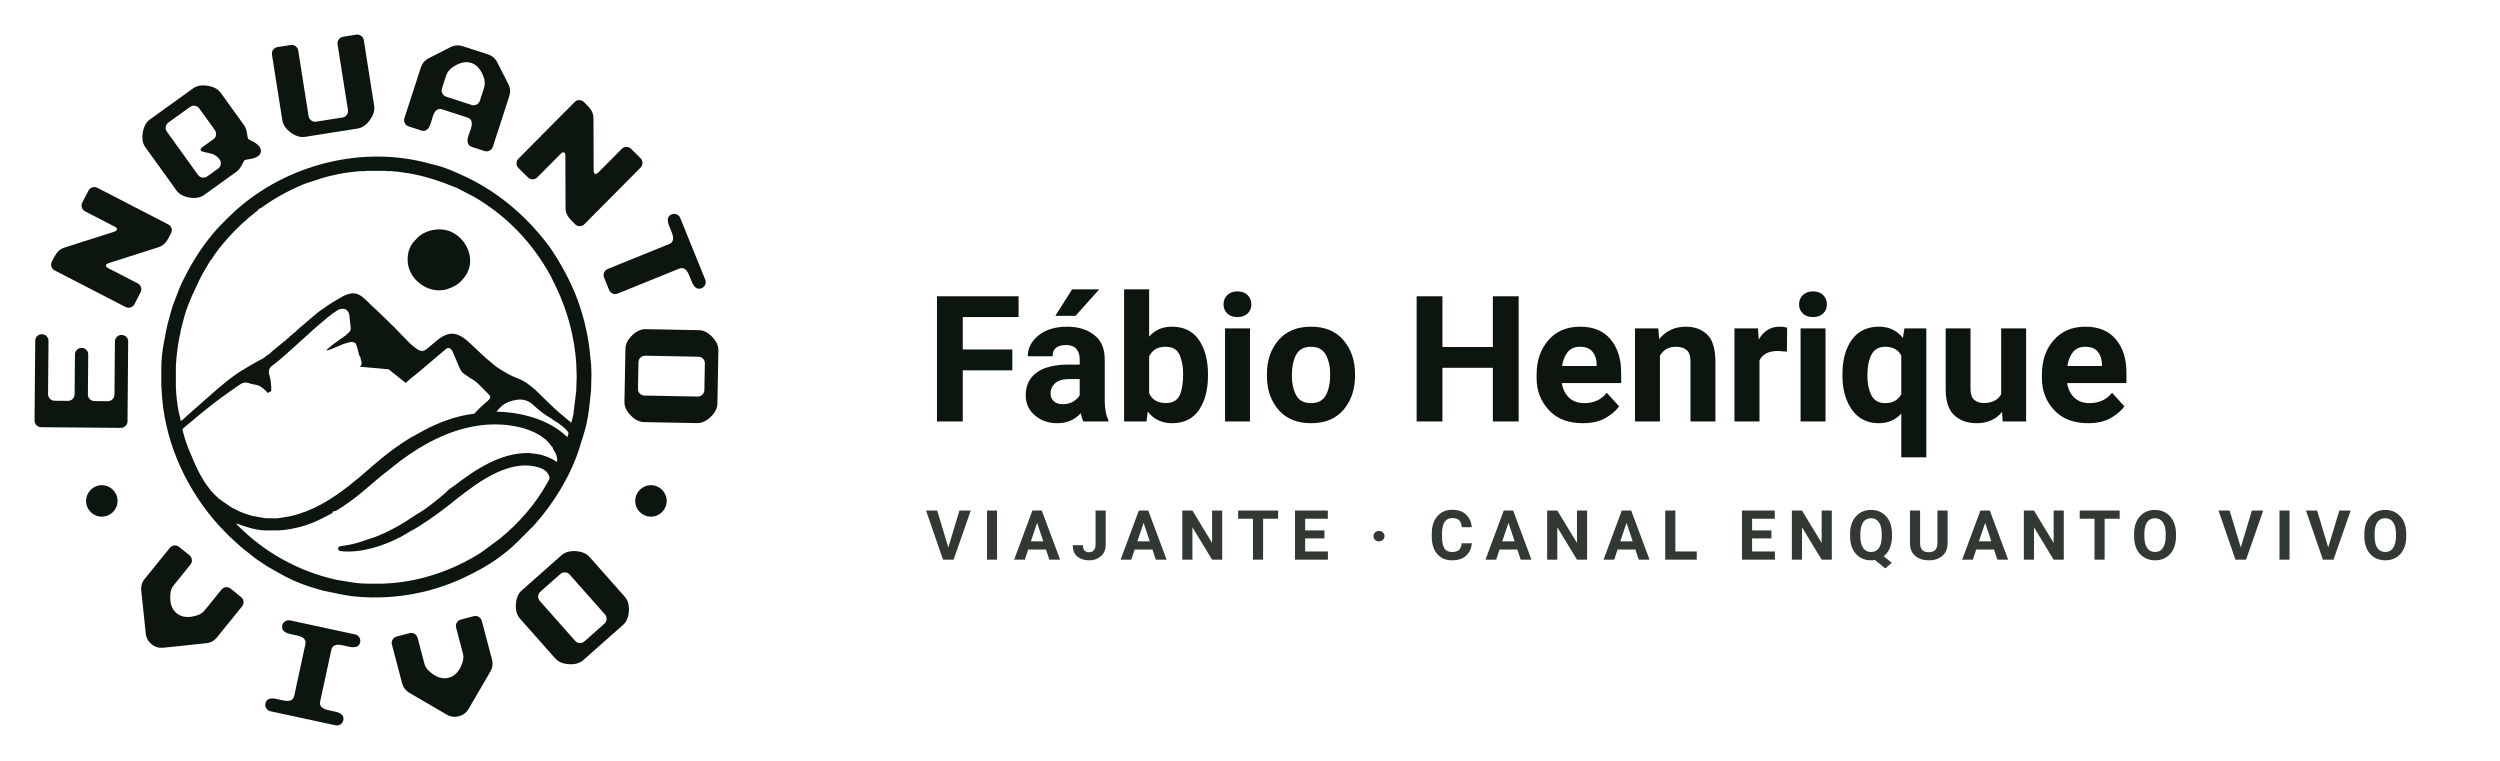
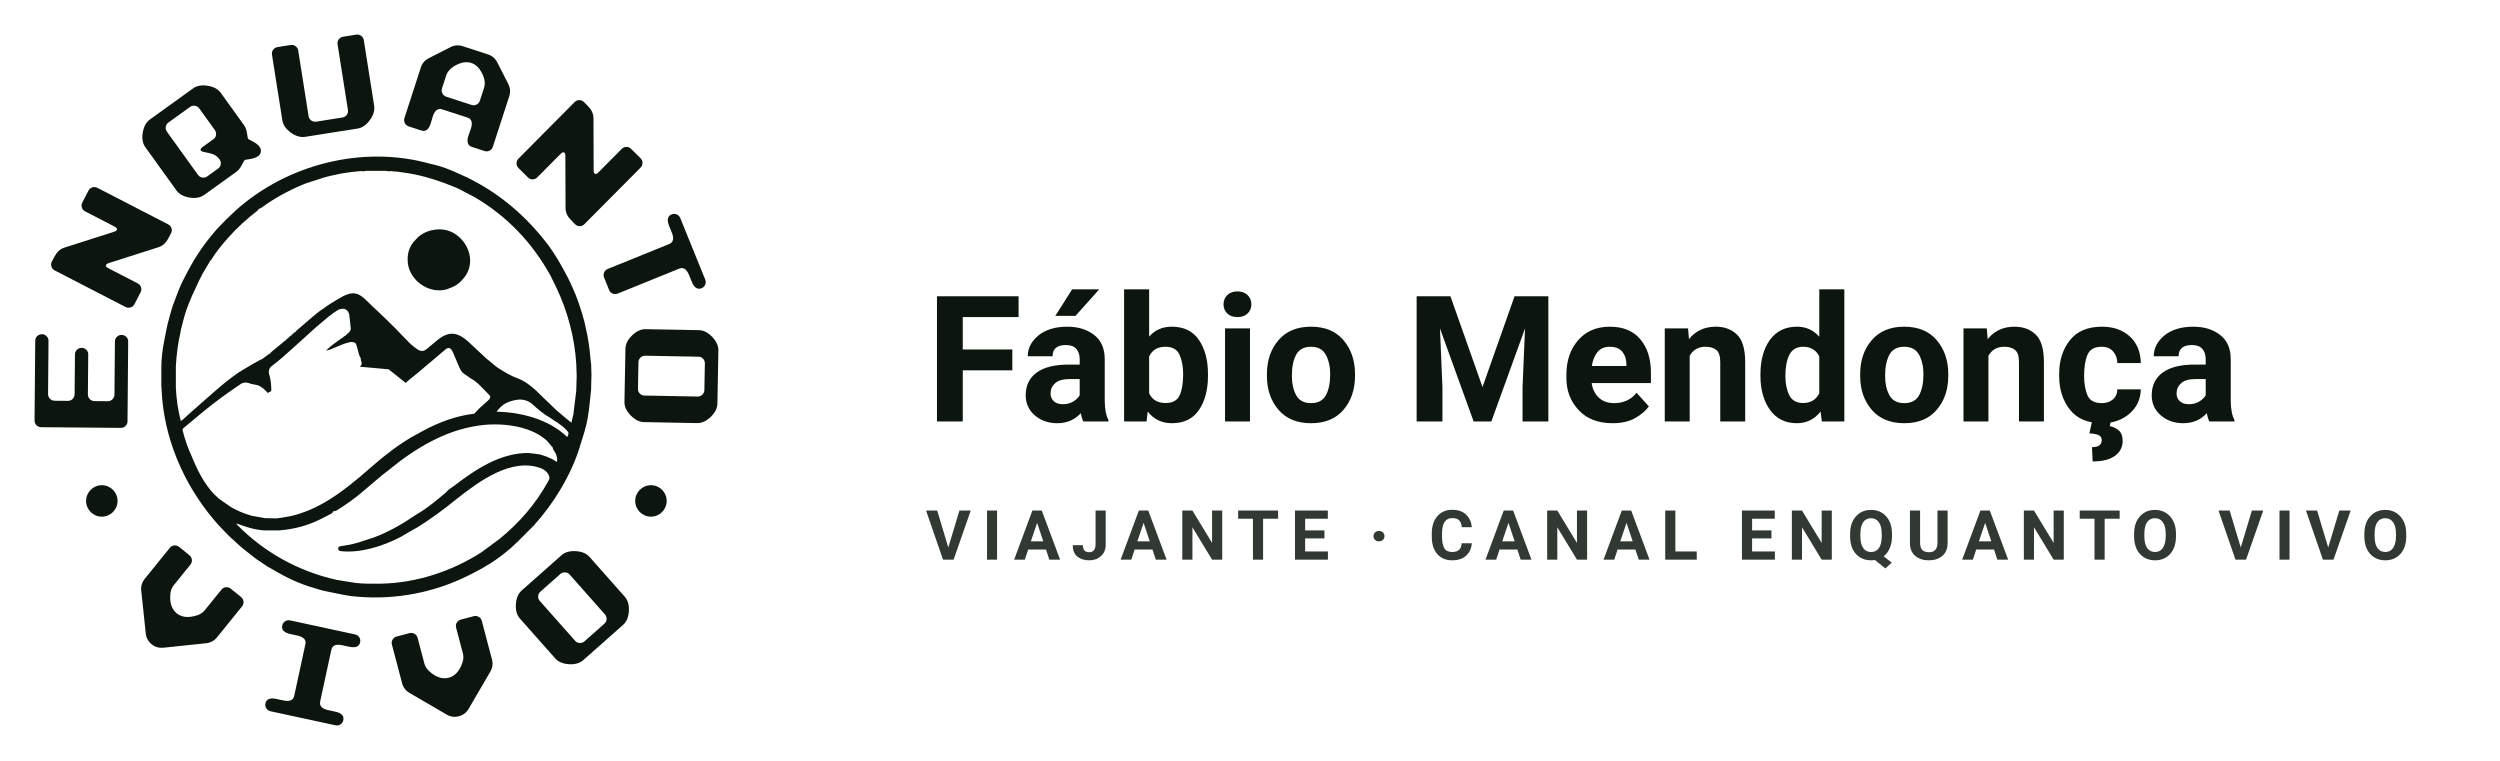
- <svg xmlns="http://www.w3.org/2000/svg" viewBox="0 0 361.82 110.00" role="img" aria-label="Fábio Henrique — Viajante · Canal Enquanto Vivo">
+ <svg xmlns="http://www.w3.org/2000/svg" viewBox="0 0 361.82 110.00" role="img" aria-label="Fábio Mendonça — Viajante · Canal Enquanto Vivo">
  <g transform="translate(5 5)">
    <g transform="scale(0.07481)">
      <g fill="#0D160E">
        <g>
          <g>
            <path d="M1076.4,635.72l-2.49-24.81-2.05-15.12-2.22-13.25-3.74-17.34-2.22-9.96c-6.4-23.48-13.7-46.34-24.01-68.22l-2.94-6.23-3.29-7.2-4.45-8.54c-10.41-19.92-21.52-38.87-34.6-57.01l-5.07-6.49c-38.42-49.36-85.83-90.54-141.59-119.53l-10.67-5.51-20.72-9.34c-13.07-5.87-26.06-11.03-39.93-14.5l-11.83-2.93c-130.03-36.2-276.42,1.33-376.12,91.16l-17.08,16.28-11.56,11.83-7.92,8.27-8.18,9.78c-20.1,24.01-36.73,49.98-50.96,77.91l-6.67,12.99c-1.16,2.22-2.13,4.27-3.11,6.67l-4.54,10.85-11.12,29.26-3.74,12.45-6.23,23.04-2.31,10.67-4.36,22.5c-3.38,17.17-5.43,33.97-5.43,51.5v34.33l1.78,26.59c8.36,90.36,48.83,176.46,109.31,243.69l11.12,11.65c3.82,4,7.38,7.74,11.38,11.38l21.26,19.39,28.02,22.15,21.97,14.76,25.88,14.67c23.57,13.34,48.74,23.12,74.98,30.33l9.61,2.58,38.42,7.74,14.76,2.4,12.01,1.07c73.29,6.14,148.35-8.27,214.08-41.36l7.83-3.91c23.57-11.74,45.71-25.61,65.99-42.42l8.09-6.76,14.23-13.43,29.62-29.62c38.51-42.34,71.86-97.12,88.94-151.29l.27-1.51,5.87-18.41,3.38-11.21c5.25-17.7,8-35.49,9.87-53.99l2.76-26.15.71-30.15-.71-21.79-.27.09ZM375.47,910.89l-11.21-7.47-8.09-5.96c-22.95-19.66-37.44-46.96-49.18-74.35l-2.85-6.94c-7.29-15.92-12.99-31.93-17.34-49.01-.53-2.13-.89-3.91.98-5.51l29.26-24.37c19.57-16.28,39.13-31.66,60.03-46.16l21.08-14.59c6.31-4.36,13.25-4,19.92-.98l13.52,2.85c8.36,3.02,14.32,9.07,20.01,15.48,1.51-3.91,6.4-1.78,6.4-5.43,0-10.49-.8-20.37-3.91-30.42-1.87-6.05-.62-12.72,4.89-16.81,15.21-11.21,28.73-23.75,42.87-36.47l16.72-15.03,18.23-16.54c2.31-2.13,4.09-3.82,6.58-5.96l6.49-5.51c11.12-9.43,24.1-20.99,36.55-28.55,4.18-2.49,10.76-3.74,15.39-1.42,4.27,2.13,6.76,7.38,7.2,11.21l.18,1.78,2.13,19.57.36,3.2v2.49l-.98,3.02c-2.13,3.38-4.98,5.87-8.18,8.27.18.27.18.44.18.53-2.58,1.07-5.34,2.76-6.76,5.25-.09,0-.44,0-.62-.44-10.49,7.74-21.61,14.76-31.4,24.64,7.2-.71,12.63-3.91,18.59-6.31,8-3.29,15.48-6.76,23.48-8.81l3.29-.8c3.38-.8,6.58-.8,9.69.89h1.42c5.87,9.34,4.71,20.72,10.67,29.88v.89c-.27,4.89,5.43,10.67-2.05,15.56l56.03,5.07,33,26.33,8.63-7.65,12.27-9.78,33.44-28.19,23.75-20.1c1.6-1.33,4-1.96,5.87-1.6,5.16.8,7.83,9.16,10.05,14.32l8.45,19.83c2.49,5.87,4.8,11.65,9.96,15.21l13.43,9.25c7.12,3.91,13.07,8.72,18.77,14.59l14.41,14.76,4.71,5.25c-.53.36-.44,1.33-.44,1.69,0,3.02-1.96,4.62-4.09,6.58l-15.92,14.23-10.76,11.21c-33.17,3.56-69.11,16.72-98.28,32.73l-21.97,12.01c-27.39,16.01-52.12,35.22-76.04,55.94l-25.35,21.88-13.52,10.94-7.65,6.23c-34.06,26.41-69.02,48.29-111.53,58.17l-17.34,3.11-10.05,1.42-22.77-.36-24.81-4.36c-16.36-4.54-31.66-10.67-45.71-20.01l-.09-.36ZM1009.16,826.05c-8.45-6.14-25.79-13.16-35.93-14.41l-17.25-2.13c-54.61-.53-102.9,31.75-144.62,63.77-3.47,2.76-7.65,4.71-10.85,7.83l-5.78,5.78c-16.28,13.52-32.11,27.13-50.25,38.15l-6.76,4.09c-25.26,17.34-51.67,32.64-80.4,43.49l-30.86,10.05c-11.3,3.65-22.68,5.43-34.24,7.12-6.58.53-6.58,8.81,0,9.61,38.96,4.27,82.27-9.78,116.6-27.75l17.88-10.49,15.65-8.81c25.88-16.36,50.07-34.24,73.82-53.54,44.02-34.69,107.26-81.74,164.8-59.32,7.38,3.47,13.52,9.16,15.21,17.17.62,3.11-1.96,6.4-3.38,9.16-23.3,42.34-55.68,79.42-93.12,109.84l-35.58,26.24c-57.81,37-125.76,59.14-194.51,60.48h-20.72c-11.83-.09-23.21-.62-34.86-2.58l-28.82-4.71c-73.2-15.83-141.24-53.36-193.53-106.99-.8-.8-.98-1.42-.89-2.22,17.34,6.49,35.22,12.45,54.25,13.43h27.66c28.82-2.05,56.92-9.52,82.45-22.68l18.86-9.69c1.78-.89,3.11-1.78,2.85-3.91l4-1.33c.71-.18,1.78,0,2.85-.53,18.05-11.12,34.86-23.04,50.96-36.73l37.35-31.66,12.36-9.61c50.25-41.36,108.51-77.2,174.05-86.54,41.27-6.4,98.19-.89,130.47,27.13.53-.36.8.27.89.53l6.58,7.38c.36.44,1.16,1.16,1.42,1.6.89,1.96,2.49,3.74,4.36,4.89v.27c.62,3.2,2.13,5.87,4.09,8.63,5.43,7.56,6.31,21.52,2.85,19.03h.09ZM1030.42,778.64c-34.42-33.8-88.41-48.12-136.61-49.01,11.47-15.03,20.9-19.74,39.04-22.95,10.58-1.87,22.23,1.07,30.51,8.63,11.12,10.23,22.15,19.66,35.49,26.95l5.69,4.09c7.83,4,24.99,17.08,28.1,23.48,1.16,2.49-.98,6.31-2.05,8.81h-.18ZM1048.12,688.19l-5.25,42.51v2.4l-4.36,17.88-11.83-9.78-17.61-14.94-18.68-17.88-20.99-20.46-10.23-8.45c-7.83-6.4-16.19-11.38-25.7-14.85-13.07-4.71-24.28-11.83-35.84-19.12-6.31-3.91-11.3-8.72-16.9-13.34l-6.76-5.51-12.18-11.3-13.52-12.63c-25.79-25.53-43.4-34.15-72.57-8.54l-16.36,13.61-1.69,1.33c-3.65,3.02-8.27,4.09-12.72,1.96-.44-.18-.98-.44-1.51-.44-7.29-4.54-13.87-9.69-20.19-16.19l-25.88-26.77-18.5-18.14-16.54-15.83-9.34-8.63c-14.59-13.34-24.55-28.82-45-23.3-8.36,2.31-15.39,6.85-22.86,11.21-9.07,5.25-17.7,10.58-25.7,16.72l-1.42.89c-7.12,4.45-13.52,9.87-20.19,15.56l-31.93,27.39c.27.36.36.71.27.89-3.74,1.51-6.4,4.71-9.61,7.65-2.05,1.87-4.8,3.02-5.87,5.51h-.62c-1.69,1.07-3.38,2.4-4.36,4.18v.36c-1.87.09-3.02,1.69-4.62,3.02l-21.79,17.97c-1.51,1.25-2.93,2.13-2.76,4.18l-.98-.71-16.1,11.83c-.18,0-.62-.27-.98-.09l-18.14,10.05-25.88,15.56c-18.41,12.72-35.04,26.68-51.85,41.53l-45.71,40.29c-4.71,4.18-8.54,8.63-13.87,11.83-5.78-21.35-8.54-42.42-9.61-64.39v-42.42c1.33-22.59,4.18-44.56,9.25-66.26.09-.44.27-1.07,0-1.51,4.45-17.43,8.45-35.04,15.48-51.94l6.49-15.56,14.14-30.51,6.67-12.9,13.7-23.12c.18-.36.36-1.16.71-1.42.36-.36,1.33-.62,1.78-1.42,9.34-15.48,20.46-28.73,32.37-42.34,17.52-20.01,37.09-37.53,58.08-53.81.98-.71,1.16-1.42,1.07-2.22.53-.09,1.07-.62,1.42-.8,1.42-.18,2.67-.8,4.18-1.87,24.46-17.79,50.61-32.28,78.44-44.11,7.92-3.38,15.21-5.34,23.04-8,11.12-3.65,21.79-7.38,33.26-9.87l16.81-3.65c9.43-2.05,41.45-6.05,44.02-5.16,2.67.89,4.98-.62,7.38-.62h37.27c2.76-.09,5.16,1.33,8.18.62,2.76-.62,5.78.44,8.45.53,6.94,0,13.25,1.69,20.1,2.4,26.33,3.47,52.03,10.85,76.93,19.92l16.19,6.4,8.89,3.47,33.71,17.52c63.15,37.27,111.26,87.87,146.75,151.82l12.1,24.81c21.17,44.74,34.42,94.99,37.71,144.62l.89,24.99-.89,27.3.18.09Z" />
            <path d="M778.81,377.08c-13.52.89-26.41,5.69-36.73,14.67l-8.98,9.61c-8.09,10.23-11.56,21.52-11.3,34.51-.18,37.44,39.84,67.24,75.69,57.01l9.78-3.82c9.52-3.74,16.54-9.78,22.77-17.52,32.55-38.07-2.4-98.63-51.23-94.45h0Z" />
          </g>
          <g>
            <g>
              <path d="M12.83,759.62c-3.6-.03-6.65-1.31-9.14-3.85-2.49-2.53-3.72-5.6-3.69-9.21l1.32-154.16c.03-3.6,1.31-6.62,3.84-9.05,2.53-2.42,5.6-3.62,9.21-3.59,3.48.03,6.46,1.31,8.95,3.84,2.49,2.53,3.72,5.54,3.69,9.02l-.88,102.77c-.03,3.61,1.2,6.68,3.69,9.21s5.54,3.81,9.14,3.85l25.5.22c3.61.03,6.67-1.2,9.21-3.69,2.53-2.49,3.81-5.54,3.84-9.14l.66-77.08c.03-3.48,1.31-6.46,3.84-8.95,2.53-2.49,5.54-3.72,9.02-3.69,3.61.03,6.65,1.28,9.14,3.75,2.49,2.47,3.72,5.51,3.69,9.11l-.66,77.08c-.03,3.61,1.2,6.67,3.69,9.21,2.49,2.53,5.54,3.81,9.14,3.85l25.5.22c3.61.03,6.67-1.2,9.21-3.69,2.53-2.49,3.81-5.54,3.85-9.14l.88-102.77c.03-3.48,1.31-6.46,3.84-8.95s5.54-3.72,9.02-3.69c3.61.03,6.65,1.28,9.14,3.75,2.49,2.47,3.72,5.51,3.69,9.11l-1.32,154.16c-.03,3.61-1.31,6.65-3.85,9.14-2.53,2.49-5.6,3.72-9.21,3.69l-153.97-1.32Z" />
              <path d="M155.04,371.65l-57.17-29.51c-3.2-1.65-5.32-4.16-6.34-7.51-1.02-3.35-.71-6.63.95-9.84l11.79-22.83c1.6-3.09,4.09-5.17,7.47-6.25,3.38-1.08,6.62-.82,9.71.77l136.99,70.71c3.21,1.65,5.36,4.15,6.47,7.47,1.11,3.33.84,6.59-.82,9.8-4.31,8.35-7.38,13.73-9.19,16.13-4.04,5.3-9.02,8.9-14.91,10.78l-96.56,30.81c-2.6.83-4.26,1.93-4.97,3.31-1.18,2.29.17,4.44,4.06,6.45l56.99,29.42c3.21,1.65,5.36,4.15,6.47,7.47,1.11,3.33.83,6.59-.82,9.8l-11.79,22.83c-1.65,3.21-4.17,5.35-7.56,6.43-3.38,1.08-6.68.79-9.88-.86l-136.99-70.71c-3.2-1.65-5.32-4.16-6.34-7.51-1.02-3.35-.71-6.63.95-9.84,4.25-8.24,7.29-13.55,9.1-15.95,4.04-5.3,9.02-8.9,14.91-10.78l96.57-30.81c2.6-.83,4.26-1.93,4.97-3.31,1.18-2.29-.17-4.44-4.06-6.45Z" />
              <path d="M405.38,175.49c2.78,3.87,4.68,9.09,5.68,15.67,1,6.58,1.66,10.08,1.96,10.49.38.52,3.52,2.31,9.44,5.35,5.92,3.04,10.23,6.44,12.94,10.21,2.11,2.93,2.9,6.13,2.38,9.59-.52,3.47-2.24,6.26-5.17,8.36-3.87,2.78-9.09,4.68-15.67,5.68-6.58,1.01-10.07,1.66-10.49,1.96-.52.38-2.31,3.53-5.35,9.44-3.04,5.92-6.44,10.23-10.21,12.94l-62.57,45.02c-7.42,5.34-16.93,7.07-28.53,5.17-11.6-1.89-20.06-6.55-25.4-13.97l-60.03-83.43c-5.27-7.32-6.93-16.79-4.98-28.43,1.94-11.63,6.57-20.08,13.89-25.35l83.43-60.03c7.32-5.26,16.78-6.95,28.37-5.06s20.03,6.5,25.29,13.81l45.02,62.57ZM318.65,142.93c-2.03-2.82-4.8-4.52-8.3-5.09-3.51-.57-6.67.16-9.49,2.19l-41.71,30.01c-2.93,2.11-4.7,4.89-5.3,8.34-.61,3.45.14,6.64,2.25,9.57l60.03,83.43c2.11,2.93,4.91,4.68,8.42,5.25,3.51.57,6.72-.19,9.65-2.3l20.86-15.01c2.93-2.1,4.65-4.89,5.17-8.36.52-3.47-.27-6.66-2.38-9.59-3.31-4.6-7.83-8.01-13.55-10.24-6.18-1.75-10.88-2.88-14.12-3.41-4.75-.87-7.54-1.87-8.36-3.03-1.5-2.09-.43-4.45,3.23-7.09l20.86-15.01c2.93-2.1,4.65-4.89,5.17-8.36.52-3.47-.27-6.67-2.38-9.59l-30.01-41.71Z" />
              <path d="M459.34,38.85c-.56-3.56.21-6.75,2.3-9.56,2.1-2.81,4.93-4.5,8.49-5.06l25.38-4.01c3.43-.54,6.59.23,9.46,2.32,2.87,2.09,4.58,4.85,5.12,8.29l20.05,126.9c.56,3.56,2.28,6.39,5.15,8.48,2.87,2.09,6.09,2.85,9.65,2.29l50.76-8.02c3.56-.56,6.35-2.28,8.38-5.14,2.02-2.86,2.76-6.07,2.19-9.64l-20.05-126.9c-.56-3.56.21-6.75,2.3-9.56,2.1-2.81,4.93-4.5,8.49-5.06l25.38-4.01c3.44-.54,6.59.23,9.46,2.32,2.87,2.09,4.58,4.85,5.12,8.29l20.05,126.9c1.41,8.91-1.34,18.14-8.24,27.71-6.9,9.57-14.8,15.05-23.71,16.46l-101.52,16.04c-9.04,1.43-18.3-1.31-27.8-8.22-9.5-6.91-14.96-14.88-16.39-23.91l-20.05-126.9Z" />
              <path d="M895.17,53.79l21.35,41.86c3.89,7.63,4.52,15.48,1.9,23.57l-31.73,97.76c-1.11,3.43-3.22,5.96-6.32,7.59-3.1,1.63-6.37,1.89-9.8.78l-24.44-7.93c-8.33-2.7-10.55-10.06-6.65-22.06.48-1.47,1.23-3.59,2.27-6.37,1.03-2.78,1.79-4.9,2.27-6.37,3.9-12,1.74-19.34-6.47-22l-48.88-15.86c-8.33-2.7-14.44,1.95-18.34,13.95-.48,1.47-1.11,3.63-1.9,6.49-.79,2.86-1.43,5.02-1.9,6.49-3.9,12.01-9.95,16.68-18.16,14.01l-24.44-7.93c-3.43-1.11-5.95-3.25-7.56-6.42-1.61-3.16-1.87-6.46-.75-9.89l31.73-97.76c2.62-8.08,7.75-14.07,15.38-17.96l41.86-21.35c7.62-3.89,15.54-4.5,23.75-1.84l48.88,15.86c8.09,2.62,14.07,7.75,17.96,15.38ZM869.53,103.36c2.78-8.57,1.51-18.1-3.83-28.56-5.34-10.47-12.29-17.09-20.87-19.87-8.58-2.78-18.13-1.52-28.65,3.8-10.53,5.32-17.18,12.27-19.96,20.84l-7.93,24.44c-1.11,3.43-.86,6.73.75,9.89,1.62,3.16,4.14,5.3,7.57,6.42l48.88,15.86c3.43,1.11,6.7.85,9.8-.78s5.21-4.16,6.32-7.59l7.93-24.44Z" />
              <path d="M1090.7,266.81l45.33-45.65c2.54-2.56,5.56-3.82,9.07-3.79,3.51.04,6.54,1.32,9.1,3.86l18.23,18.1c2.47,2.45,3.71,5.45,3.72,9,.01,3.55-1.21,6.56-3.66,9.03l-108.63,109.39c-2.54,2.56-5.57,3.87-9.07,3.93-3.51.06-6.54-1.19-9.1-3.73-6.67-6.62-10.88-11.16-12.62-13.62-3.85-5.45-5.78-11.27-5.8-17.47l-.36-101.36c0-2.73-.56-4.64-1.66-5.73-1.83-1.82-4.29-1.17-7.37,1.94l-45.19,45.51c-2.54,2.56-5.57,3.87-9.07,3.93-3.51.06-6.54-1.19-9.1-3.73l-18.23-18.1c-2.56-2.54-3.85-5.59-3.86-9.14-.01-3.55,1.25-6.61,3.79-9.17l108.63-109.39c2.54-2.56,5.56-3.82,9.07-3.79,3.51.03,6.54,1.32,9.1,3.86,6.58,6.53,10.74,11.03,12.48,13.48,3.84,5.45,5.77,11.27,5.8,17.47l.36,101.36c0,2.73.56,4.64,1.66,5.73,1.83,1.81,4.28,1.17,7.37-1.94Z" />
              <path d="M1232.66,347.86c3.31-1.34,6.57-1.31,9.77.1,3.19,1.42,5.47,3.79,6.82,7.13l48.29,119.05c1.31,3.22,1.28,6.47-.09,9.73-1.37,3.26-3.65,5.54-6.85,6.84-8.06,3.27-14.46-.95-19.2-12.64-.58-1.43-1.43-3.52-2.54-6.27-1.12-2.75-1.96-4.83-2.54-6.26-4.75-11.7-11.11-15.92-19.1-12.69l-118.9,48.22c-3.34,1.35-6.63,1.37-9.88.04-3.24-1.33-5.54-3.66-6.9-7l-9.66-23.81c-1.36-3.34-1.35-6.65.04-9.92s3.74-5.58,7.08-6.94l118.9-48.22c7.99-3.24,9.61-10.71,4.87-22.4-.58-1.43-1.43-3.52-2.54-6.27-1.11-2.75-1.96-4.83-2.54-6.27-4.74-11.7-3.09-19.18,4.97-22.45Z" />
              <path d="M1321.06,713.96c-.17,9.01-4.48,17.6-12.94,25.75-8.46,8.15-17.2,12.14-26.21,11.98l-102.76-1.91c-9.02-.17-17.63-4.48-25.85-12.94-8.22-8.46-12.24-17.2-12.07-26.21l1.91-102.76c.17-9.15,4.49-17.79,12.95-25.94,8.46-8.15,17.26-12.14,26.4-11.97l102.76,1.91c9.01.17,17.6,4.51,25.75,13.04,8.15,8.52,12.14,17.29,11.97,26.31l-1.91,102.76ZM1282.86,700.31c3.47.06,6.49-1.14,9.05-3.6,2.56-2.46,3.87-5.43,3.93-8.91l.96-51.38c.07-3.61-1.1-6.69-3.5-9.24-2.4-2.56-5.41-3.87-9.01-3.93l-102.76-1.91c-3.61-.07-6.69,1.13-9.25,3.6-2.56,2.46-3.87,5.5-3.94,9.1l-.96,51.38c-.07,3.6,1.13,6.65,3.6,9.15,2.46,2.49,5.5,3.77,9.11,3.84l102.76,1.91Z" />
            </g>
            <g>
              <path d="M261.69,993.07c2.27-2.8,5.15-4.37,8.64-4.69,3.49-.32,6.64.65,9.44,2.92l19.97,16.16c2.7,2.19,4.24,5.05,4.61,8.58.37,3.53-.54,6.65-2.72,9.35l-32.32,39.95c-3.64,4.5-5.79,9.81-6.42,15.92-1.91,17.51,2.14,30.31,12.16,38.42,9.91,8.02,23.23,9.27,39.96,3.75,5.84-1.9,10.59-5.1,14.23-9.61l32.32-39.95c2.27-2.8,5.15-4.37,8.64-4.69,3.49-.32,6.64.65,9.44,2.92l19.97,16.16c2.71,2.19,4.24,5.05,4.62,8.58.37,3.53-.54,6.65-2.72,9.35l-48.48,59.92c-5.43,6.71-12.4,10.51-20.91,11.41l-82.87,8.74c-8.52.9-16.07-1.33-22.68-6.67-6.71-5.43-10.51-12.4-11.41-20.91l-8.75-82.87c-.9-8.51,1.37-16.12,6.79-22.83l48.49-59.92Z" />
              <path d="M479.19,1143.22c.76-3.5,2.62-6.2,5.61-8.11s6.23-2.48,9.76-1.72l125.57,27.13c3.52.76,6.22,2.62,8.09,5.57s2.42,6.18,1.67,9.68c-1.81,8.37-8.88,11.22-21.22,8.56-1.51-.33-3.71-.8-6.61-1.43-2.9-.63-5.1-1.1-6.61-1.43-12.34-2.67-19.43.27-21.27,8.8l-21.6,99.97c-1.84,8.54,3.4,14.14,15.74,16.8,1.51.33,3.71.8,6.61,1.43,2.89.62,5.1,1.1,6.61,1.43,12.34,2.67,17.6,8.19,15.79,16.56-.76,3.5-2.59,6.21-5.51,8.13-2.92,1.92-6.14,2.5-9.66,1.74l-125.57-27.13c-3.53-.76-6.25-2.62-8.18-5.59-1.93-2.97-2.51-6.2-1.76-9.7,1.81-8.37,8.88-11.23,21.22-8.56,1.51.33,3.71.8,6.61,1.43,2.89.63,5.1,1.1,6.61,1.43,12.34,2.67,19.43-.27,21.27-8.8l21.6-99.97c1.84-8.53-3.4-14.13-15.74-16.8-1.51-.33-3.71-.8-6.61-1.43-2.9-.63-5.1-1.1-6.61-1.43-12.34-2.66-17.6-8.18-15.79-16.55Z" />
              <path d="M691.35,1180.18c-.92-3.48-.48-6.73,1.33-9.74,1.8-3,4.45-4.97,7.94-5.89l24.84-6.55c3.36-.89,6.58-.44,9.65,1.35s5.04,4.36,5.93,7.73l13.1,49.69c1.48,5.6,4.49,10.47,9.04,14.6,12.99,11.89,25.71,16.2,38.17,12.91,12.33-3.25,21.21-13.25,26.65-30,1.93-5.83,2.15-11.55.67-17.16l-13.1-49.69c-.92-3.49-.48-6.73,1.33-9.74,1.8-3,4.45-4.97,7.94-5.89l24.85-6.55c3.36-.89,6.58-.44,9.65,1.35,3.07,1.79,5.05,4.36,5.93,7.73l19.65,74.53c2.2,8.35,1.15,16.22-3.16,23.61l-41.95,72c-4.31,7.4-10.57,12.18-18.79,14.35-8.35,2.2-16.21,1.15-23.61-3.16l-72-41.95c-7.4-4.31-12.19-10.64-14.39-18.98l-19.65-74.54Z" />
              <path d="M1019.41,1007.33c6.75-5.98,15.99-8.61,27.71-7.9,11.73.71,20.58,4.44,26.56,11.19l68.15,76.93c5.98,6.75,8.63,16.01,7.97,27.78-.66,11.78-4.38,20.65-11.12,26.63l-76.93,68.15c-6.85,6.06-16.13,8.74-27.86,8.03-11.72-.71-20.62-4.48-26.69-11.33l-68.15-76.93c-5.98-6.75-8.59-16.01-7.83-27.78.76-11.77,4.51-20.64,11.26-26.62l76.93-68.15ZM1035.21,1044.7c-2.31-2.6-5.23-4.01-8.78-4.23-3.54-.21-6.62.83-9.22,3.14l-38.46,34.08c-2.7,2.39-4.18,5.34-4.44,8.83-.26,3.5.81,6.6,3.2,9.29l68.15,76.93c2.39,2.7,5.36,4.16,8.9,4.37s6.67-.87,9.37-3.26l38.46-34.08c2.7-2.39,4.13-5.34,4.3-8.84.16-3.5-.95-6.6-3.34-9.3l-68.15-76.93Z" />
            </g>
            <circle cx="130.16" cy="902.27" r="30.45" />
            <circle cx="1192.48" cy="902.27" r="30.45" />
          </g>
        </g>
      </g>
    </g>
-     <text x="128.98" y="56.00" fill="#0D160E" font-family="'Google Sans','Google Sans Text','Product Sans',-apple-system,'Segoe UI',Roboto,'Helvetica Neue',Arial,sans-serif" font-weight="600" font-size="25.5" letter-spacing="0.051">Fábio Henrique</text>
+     <text x="128.98" y="56.00" fill="#0D160E" font-family="'Google Sans','Google Sans Text','Product Sans',-apple-system,'Segoe UI',Roboto,'Helvetica Neue',Arial,sans-serif" font-weight="600" font-size="25.5" letter-spacing="0.051">Fábio Mendonça</text>
    <text x="128.98" y="76.00" fill="#0D160E" opacity="0.85" font-family="'Google Sans','Google Sans Text','Product Sans',-apple-system,'Segoe UI',Roboto,'Helvetica Neue',Arial,sans-serif" font-weight="600" font-size="10" letter-spacing="1.600">VIAJANTE · CANAL ENQUANTO VIVO</text>
  </g>
</svg>
